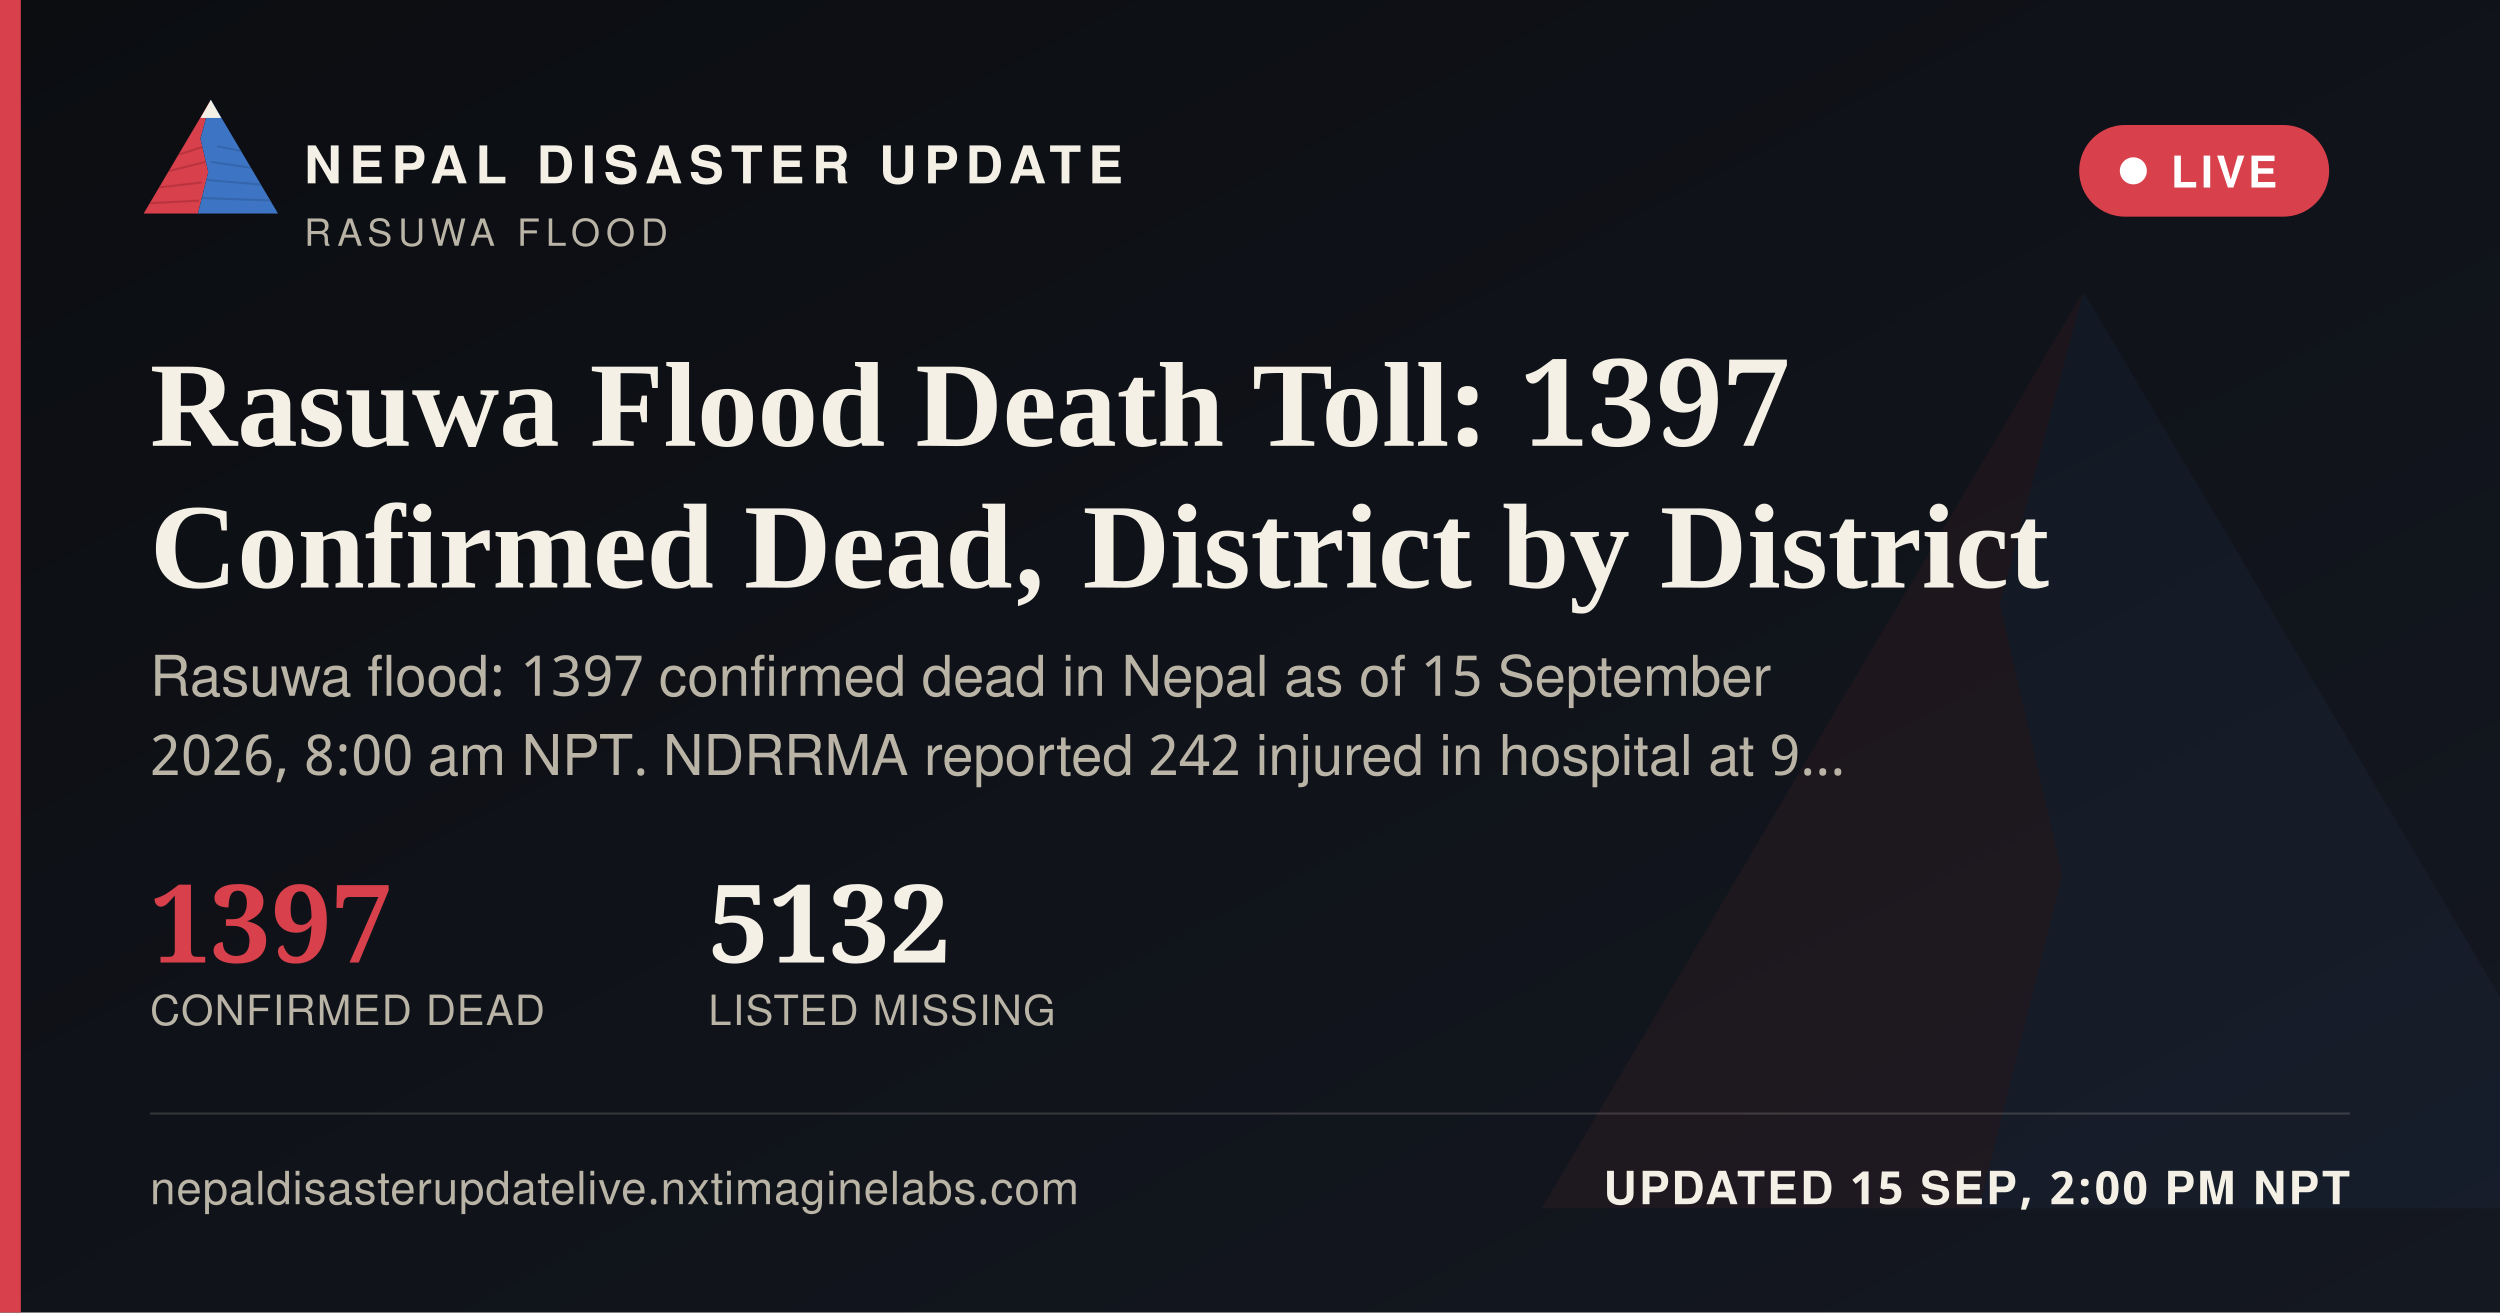
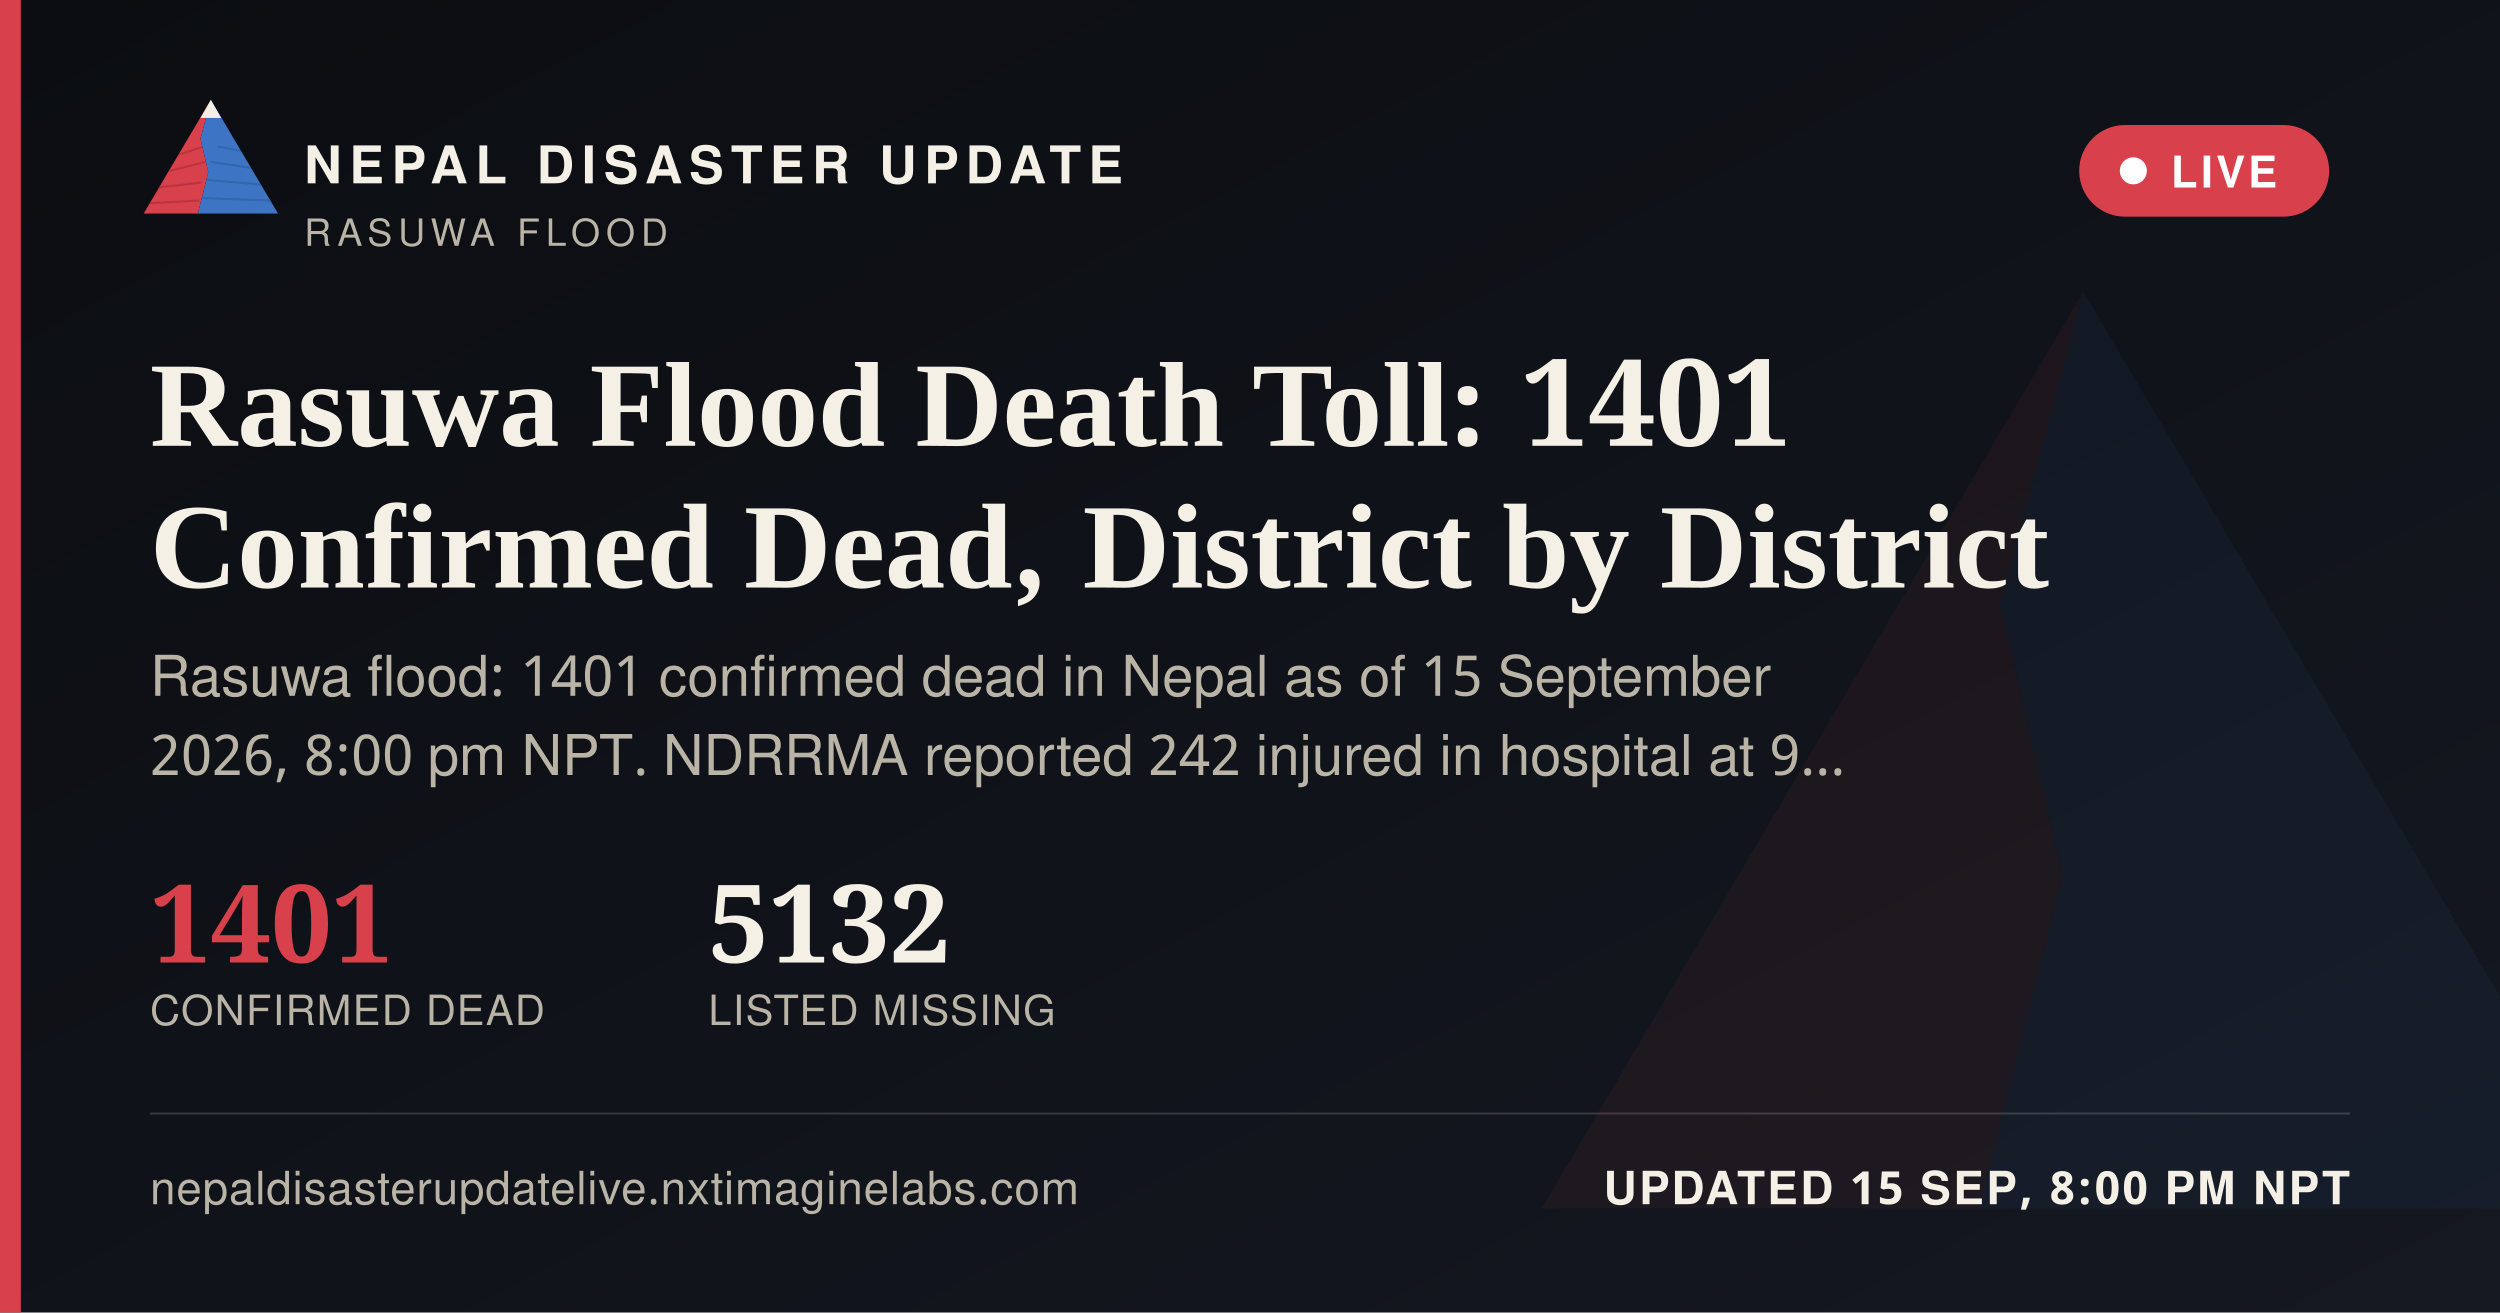
<svg xmlns="http://www.w3.org/2000/svg" width="1200" height="630" viewBox="0 0 1200 630">
  <defs>
    <linearGradient id="ogbg" x1="0" y1="0" x2="1" y2="1">
      <stop offset="0" stop-color="#0B0D11" />
      <stop offset="1" stop-color="#141821" />
    </linearGradient>
  </defs>
  <rect width="1200" height="630" fill="url(#ogbg)" />
  <g transform="translate(700,60) scale(5)" opacity="0.06">
    <polygon points="60,16 52,46 58,72 50,104 8,104" fill="#D8404B" />
    <polygon points="60,16 112,104 50,104 58,72 52,46" fill="#3D74C4" />
  </g>
  <rect x="0" y="0" width="10" height="630" fill="#D8404B" />
  <g transform="translate(64,38) scale(0.62)">
    <g>
      <defs>
        <clipPath id="ogLc">
          <polygon points="60,16 52,46 58,72 50,104 8,104" />
        </clipPath>
        <clipPath id="ogRc">
          <polygon points="60,16 112,104 50,104 58,72 52,46" />
        </clipPath>
      </defs>
      <polygon points="60,16 52,46 58,72 50,104 8,104" fill="#D8404B" />
      <g clip-path="url(#ogLc)" stroke="#A32A34" stroke-width="1.6" fill="none" opacity="0.55">
        <path d="M30,60 L55,52" />
        <path d="M24,72 L56,64" />
        <path d="M18,84 L53,80" />
        <path d="M13,96 L51,94" />
      </g>
      <polygon points="60,16 112,104 50,104 58,72 52,46" fill="#3D74C4" />
      <g clip-path="url(#ogRc)" stroke="#2A5793" stroke-width="1.6" fill="none" opacity="0.5">
        <path d="M65,52 L95,58" />
        <path d="M60,64 L100,70" />
        <path d="M56,78 L104,82" />
        <path d="M52,92 L108,94" />
      </g>
      <polygon points="60,16 52,30 68,30" fill="#F4F0E6" />
    </g>
  </g>
  <text x="146" y="88" font-family="'Public Sans', 'Noto Sans Devanagari', 'Helvetica Neue', Helvetica, Arial, sans-serif" font-size="25" font-weight="800" letter-spacing="3.6" fill="#F4F0E6">NEPAL DISASTER UPDATE</text>
  <text x="146" y="118" font-family="'Public Sans', 'Noto Sans Devanagari', 'Helvetica Neue', Helvetica, Arial, sans-serif" font-size="18" letter-spacing="2.8" fill="#B9B4A6">RASUWA FLOOD</text>
  <g>
    <rect x="998" y="60" width="120" height="44" rx="22" fill="#D8404B" stroke="none" />
    <circle cx="1024" cy="82" r="6.5" fill="#FFFFFF" />
    <text x="1042" y="90" font-family="'Public Sans', 'Noto Sans Devanagari', 'Helvetica Neue', Helvetica, Arial, sans-serif" font-size="21" font-weight="700" letter-spacing="1.6" fill="#FFFFFF">LIVE</text>
  </g>
-   <text x="72" y="214" font-family="Newsreader, 'Noto Serif Devanagari', Georgia, 'Times New Roman', serif" font-size="58" font-weight="600" fill="#F4F0E6">Rasuwa Flood Death Toll: 1397</text>
+   <text x="72" y="214" font-family="Newsreader, 'Noto Serif Devanagari', Georgia, 'Times New Roman', serif" font-size="58" font-weight="600" fill="#F4F0E6">Rasuwa Flood Death Toll: 1401</text>
  <text x="72" y="282" font-family="Newsreader, 'Noto Serif Devanagari', Georgia, 'Times New Roman', serif" font-size="58" font-weight="600" fill="#F4F0E6">Confirmed Dead, District by District</text>
-   <text x="72" y="334" font-family="'Public Sans', 'Noto Sans Devanagari', 'Helvetica Neue', Helvetica, Arial, sans-serif" font-size="27" fill="#B9B4A6">Rasuwa flood: 1397 confirmed dead in Nepal as of 15 September</text>
-   <text x="72" y="372" font-family="'Public Sans', 'Noto Sans Devanagari', 'Helvetica Neue', Helvetica, Arial, sans-serif" font-size="27" fill="#B9B4A6">2026, 8:00 am NPT. NDRRMA reported 242 injured in hospital at 9…</text>
+   <text x="72" y="334" font-family="'Public Sans', 'Noto Sans Devanagari', 'Helvetica Neue', Helvetica, Arial, sans-serif" font-size="27" fill="#B9B4A6">Rasuwa flood: 1401 confirmed dead in Nepal as of 15 September</text>
+   <text x="72" y="372" font-family="'Public Sans', 'Noto Sans Devanagari', 'Helvetica Neue', Helvetica, Arial, sans-serif" font-size="27" fill="#B9B4A6">2026, 8:00 pm NPT. NDRRMA reported 242 injured in hospital at 9…</text>
  <g transform="translate(72,462)">
-     <text x="0" y="0" font-family="Newsreader, 'Noto Serif Devanagari', Georgia, 'Times New Roman', serif" font-size="52" font-weight="600" fill="#D8404B">1397</text>
+     <text x="0" y="0" font-family="Newsreader, 'Noto Serif Devanagari', Georgia, 'Times New Roman', serif" font-size="52" font-weight="600" fill="#D8404B">1401</text>
    <text x="0" y="30" font-family="'Public Sans', 'Noto Sans Devanagari', 'Helvetica Neue', Helvetica, Arial, sans-serif" font-size="20" letter-spacing="0.6" fill="#B9B4A6">CONFIRMED DEAD</text>
    <text x="268" y="0" font-family="Newsreader, 'Noto Serif Devanagari', Georgia, 'Times New Roman', serif" font-size="52" font-weight="600" fill="#F4F0E6">5132</text>
    <text x="268" y="30" font-family="'Public Sans', 'Noto Sans Devanagari', 'Helvetica Neue', Helvetica, Arial, sans-serif" font-size="20" letter-spacing="0.6" fill="#B9B4A6">LISTED MISSING</text>
  </g>
  <rect x="72" y="534" width="1056" height="1" fill="rgba(244,240,230,0.16)" />
  <text x="72" y="578" font-family="'Public Sans', 'Noto Sans Devanagari', 'Helvetica Neue', Helvetica, Arial, sans-serif" font-size="22" fill="#B9B4A6" letter-spacing="0.4">nepaldisasterupdatelive.nxtimaginelabs.com</text>
-   <text x="1128" y="578" text-anchor="end" font-family="'Public Sans', 'Noto Sans Devanagari', 'Helvetica Neue', Helvetica, Arial, sans-serif" font-size="22" font-weight="700" letter-spacing="1.2" fill="#F4F0E6">UPDATED 15 SEP, 2:00 PM NPT</text>
+   <text x="1128" y="578" text-anchor="end" font-family="'Public Sans', 'Noto Sans Devanagari', 'Helvetica Neue', Helvetica, Arial, sans-serif" font-size="22" font-weight="700" letter-spacing="1.2" fill="#F4F0E6">UPDATED 15 SEP, 8:00 PM NPT</text>
</svg>
